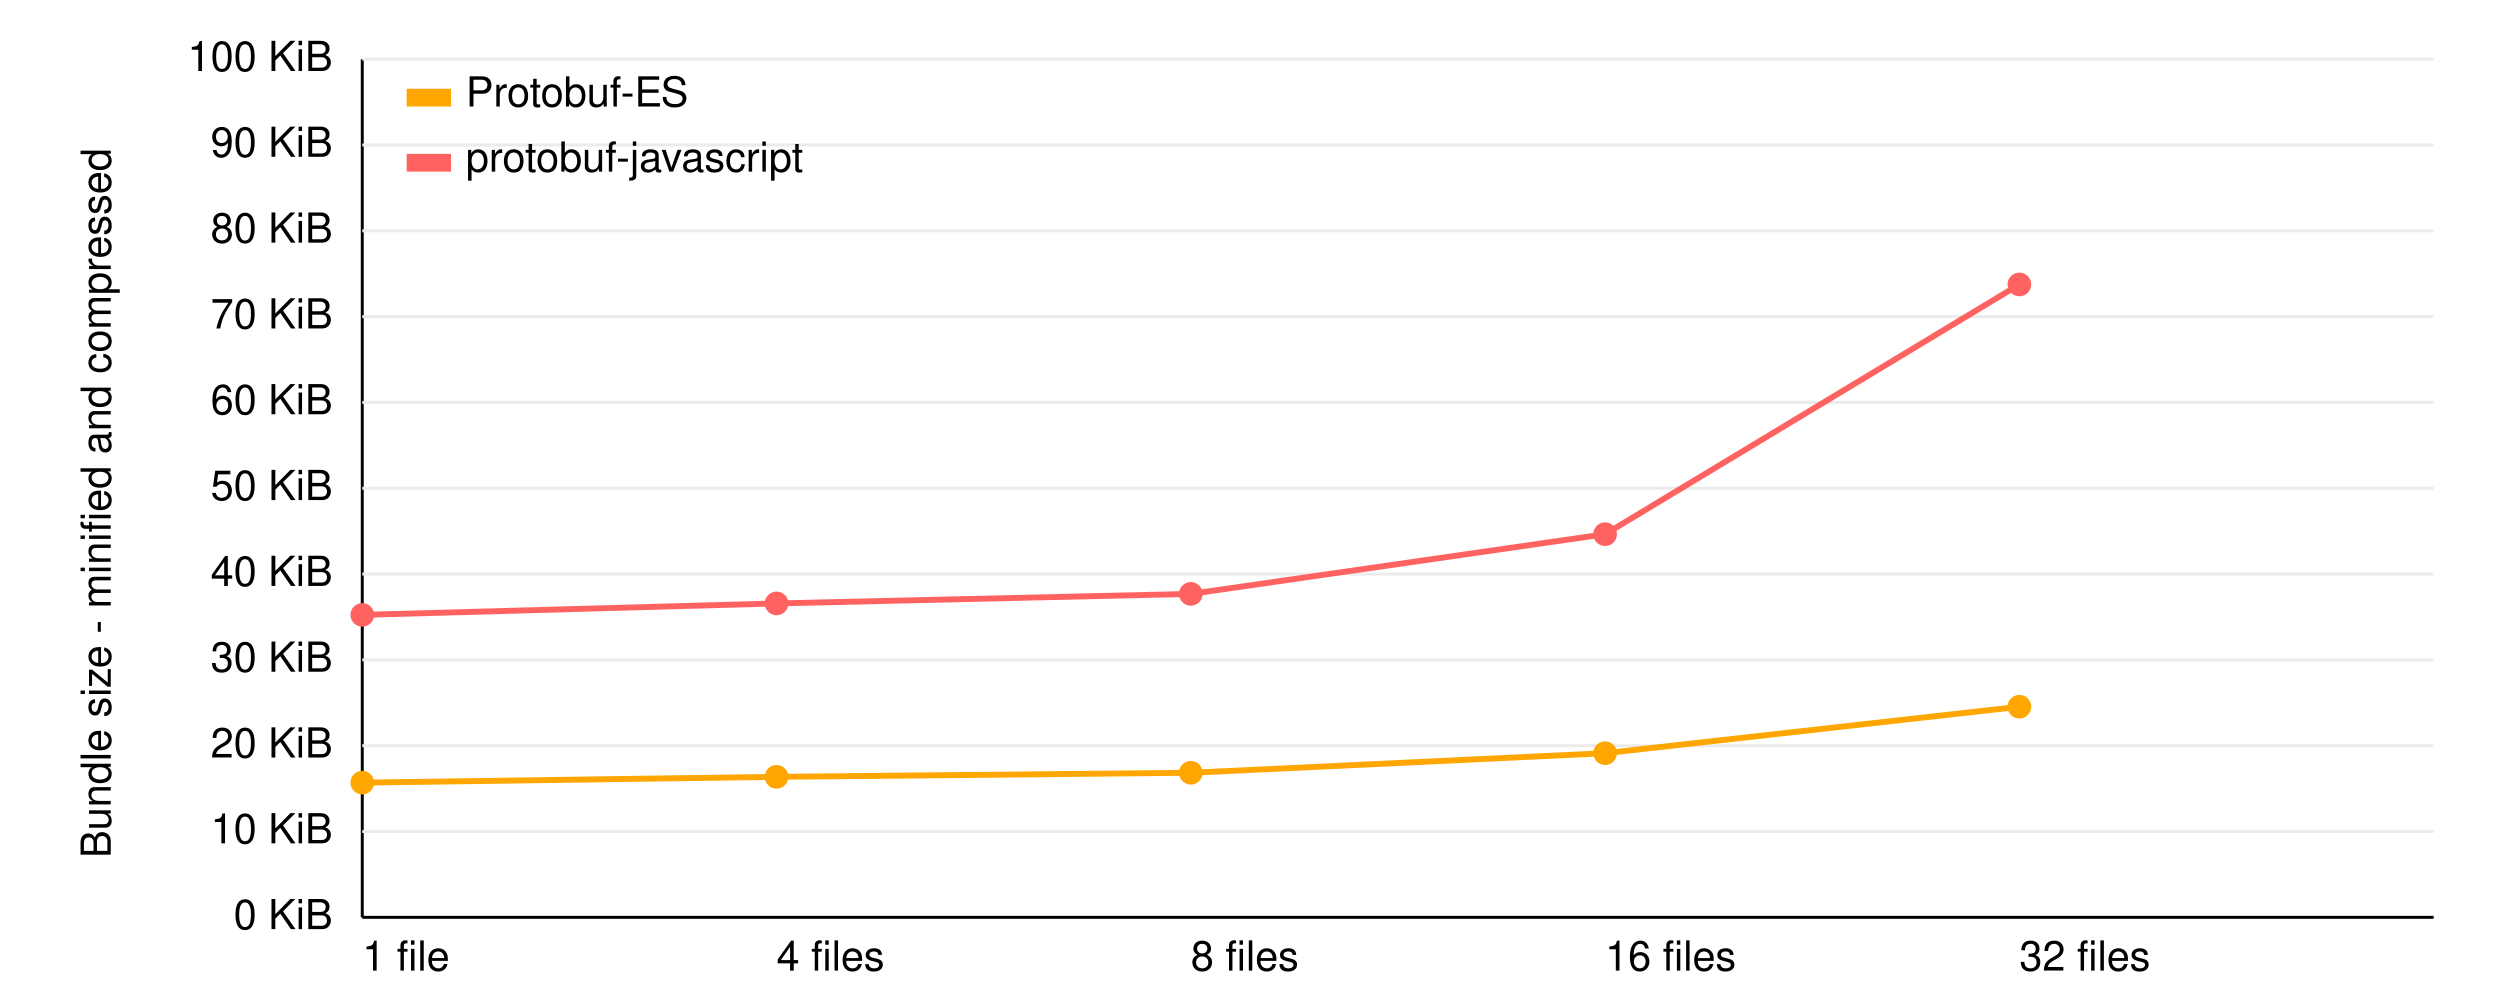
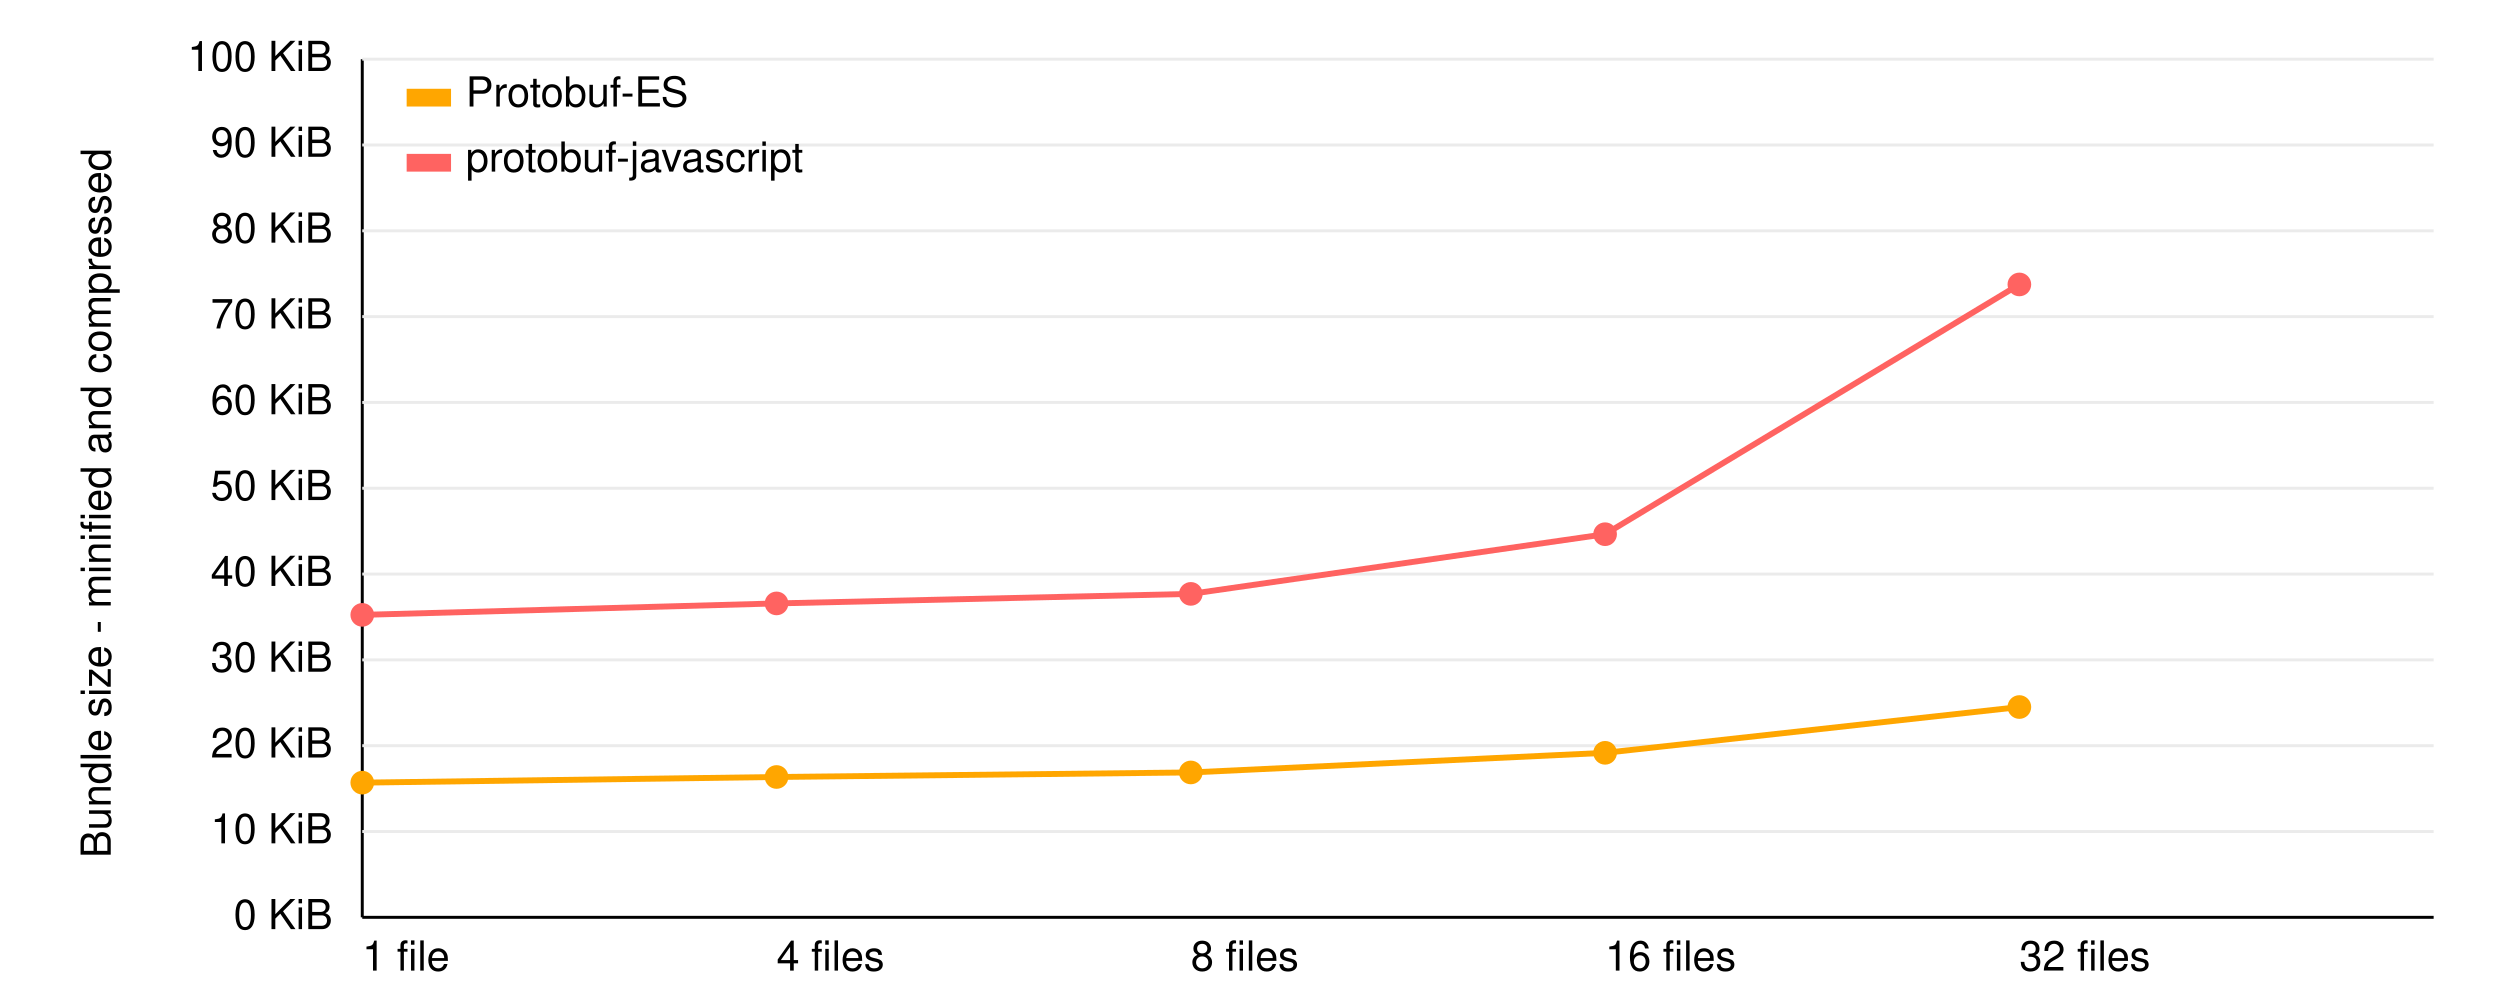
<svg xmlns="http://www.w3.org/2000/svg" version="1.1" width="820px" height="330px" viewBox="0 0 820 340" class="chart">
  <style>
      
      text {
        font: 14px Verdana, Helvetica, Arial, sans-serif;
      }
      
    </style>
  <g transform="translate(110,310)">
    <line y1="0" x2="700" stroke="black" />
    <text x="0" y="18" text-anchor="start">1 file</text>
    <text x="140" y="18" text-anchor="start">4 files</text>
    <text x="280" y="18" text-anchor="start">8 files</text>
    <text x="420" y="18" text-anchor="start">16 files</text>
    <text x="560" y="18" text-anchor="start">32 files</text>
  </g>
  <g transform="translate(110, 20)">
    <line x1="0" x2="0" y1="0" y2="290" stroke="black" />
    <g transform="rotate(-90), translate(-150,-85)">
      <text text-anchor="middle">Bundle size - minified and compressed</text>
    </g>
    <text x="-10" y="4" text-anchor="end">100 KiB</text>
    <line x1="0" x2="700" y1="0" y2="0" stroke="#ebebeb" />
    <text x="-10" y="33" text-anchor="end">90 KiB</text>
    <line x1="0" x2="700" y1="29" y2="29" stroke="#ebebeb" />
    <text x="-10" y="62" text-anchor="end">80 KiB</text>
    <line x1="0" x2="700" y1="58" y2="58" stroke="#ebebeb" />
    <text x="-10" y="91" text-anchor="end">70 KiB</text>
    <line x1="0" x2="700" y1="87" y2="87" stroke="#ebebeb" />
    <text x="-10" y="120" text-anchor="end">60 KiB</text>
    <line x1="0" x2="700" y1="116" y2="116" stroke="#ebebeb" />
    <text x="-10" y="149" text-anchor="end">50 KiB</text>
    <line x1="0" x2="700" y1="145" y2="145" stroke="#ebebeb" />
    <text x="-10" y="178" text-anchor="end">40 KiB</text>
    <line x1="0" x2="700" y1="174" y2="174" stroke="#ebebeb" />
    <text x="-10" y="207" text-anchor="end">30 KiB</text>
    <line x1="0" x2="700" y1="203" y2="203" stroke="#ebebeb" />
    <text x="-10" y="236" text-anchor="end">20 KiB</text>
    <line x1="0" x2="700" y1="232" y2="232" stroke="#ebebeb" />
    <text x="-10" y="265" text-anchor="end">10 KiB</text>
    <line x1="0" x2="700" y1="261" y2="261" stroke="#ebebeb" />
    <text x="-10" y="294" text-anchor="end">0 KiB</text>
  </g>
  <g transform="translate(110, 20)">
-     <polyline fill="none" stroke="#ffa600" stroke-width="2" points="0,244.481 140,242.524 280,241.147 420,234.532 560,218.834">
+     <polyline fill="none" stroke="#ffa600" stroke-width="2" points="0,244.486 140,242.575 280,241.04 420,234.407 560,218.933">
    </polyline>
-     <circle cx="0" cy="244.481" r="4" fill="#ffa600" />
-     <circle cx="140" cy="242.524" r="4" fill="#ffa600" />
-     <circle cx="280" cy="241.147" r="4" fill="#ffa600" />
-     <circle cx="420" cy="234.532" r="4" fill="#ffa600" />
-     <circle cx="560" cy="218.834" r="4" fill="#ffa600" />
+     <circle cx="0" cy="244.486" r="4" fill="#ffa600" />
+     <circle cx="140" cy="242.575" r="4" fill="#ffa600" />
+     <circle cx="280" cy="241.04" r="4" fill="#ffa600" />
+     <circle cx="420" cy="234.407" r="4" fill="#ffa600" />
+     <circle cx="560" cy="218.933" r="4" fill="#ffa600" />
  </g>
  <g transform="translate(110, 20)">
    <polyline fill="none" stroke="#ff6361" stroke-width="2" points="0,187.789 140,183.918 280,180.695 420,160.528 560,76.125">
    </polyline>
    <circle cx="0" cy="187.789" r="4" fill="#ff6361" />
    <circle cx="140" cy="183.918" r="4" fill="#ff6361" />
    <circle cx="280" cy="180.695" r="4" fill="#ff6361" />
    <circle cx="420" cy="160.528" r="4" fill="#ff6361" />
    <circle cx="560" cy="76.125" r="4" fill="#ff6361" />
  </g>
  <g transform="translate(125, 30)">
    <g transform="translate(0, 0)">
      <rect width="15" height="6" fill="#ffa600" />
      <text x="20" y="6">Protobuf-ES</text>
    </g>
    <g transform="translate(0, 22)">
      <rect width="15" height="6" fill="#ff6361" />
      <text x="20" y="6">protobuf-javascript</text>
    </g>
  </g>
</svg>
